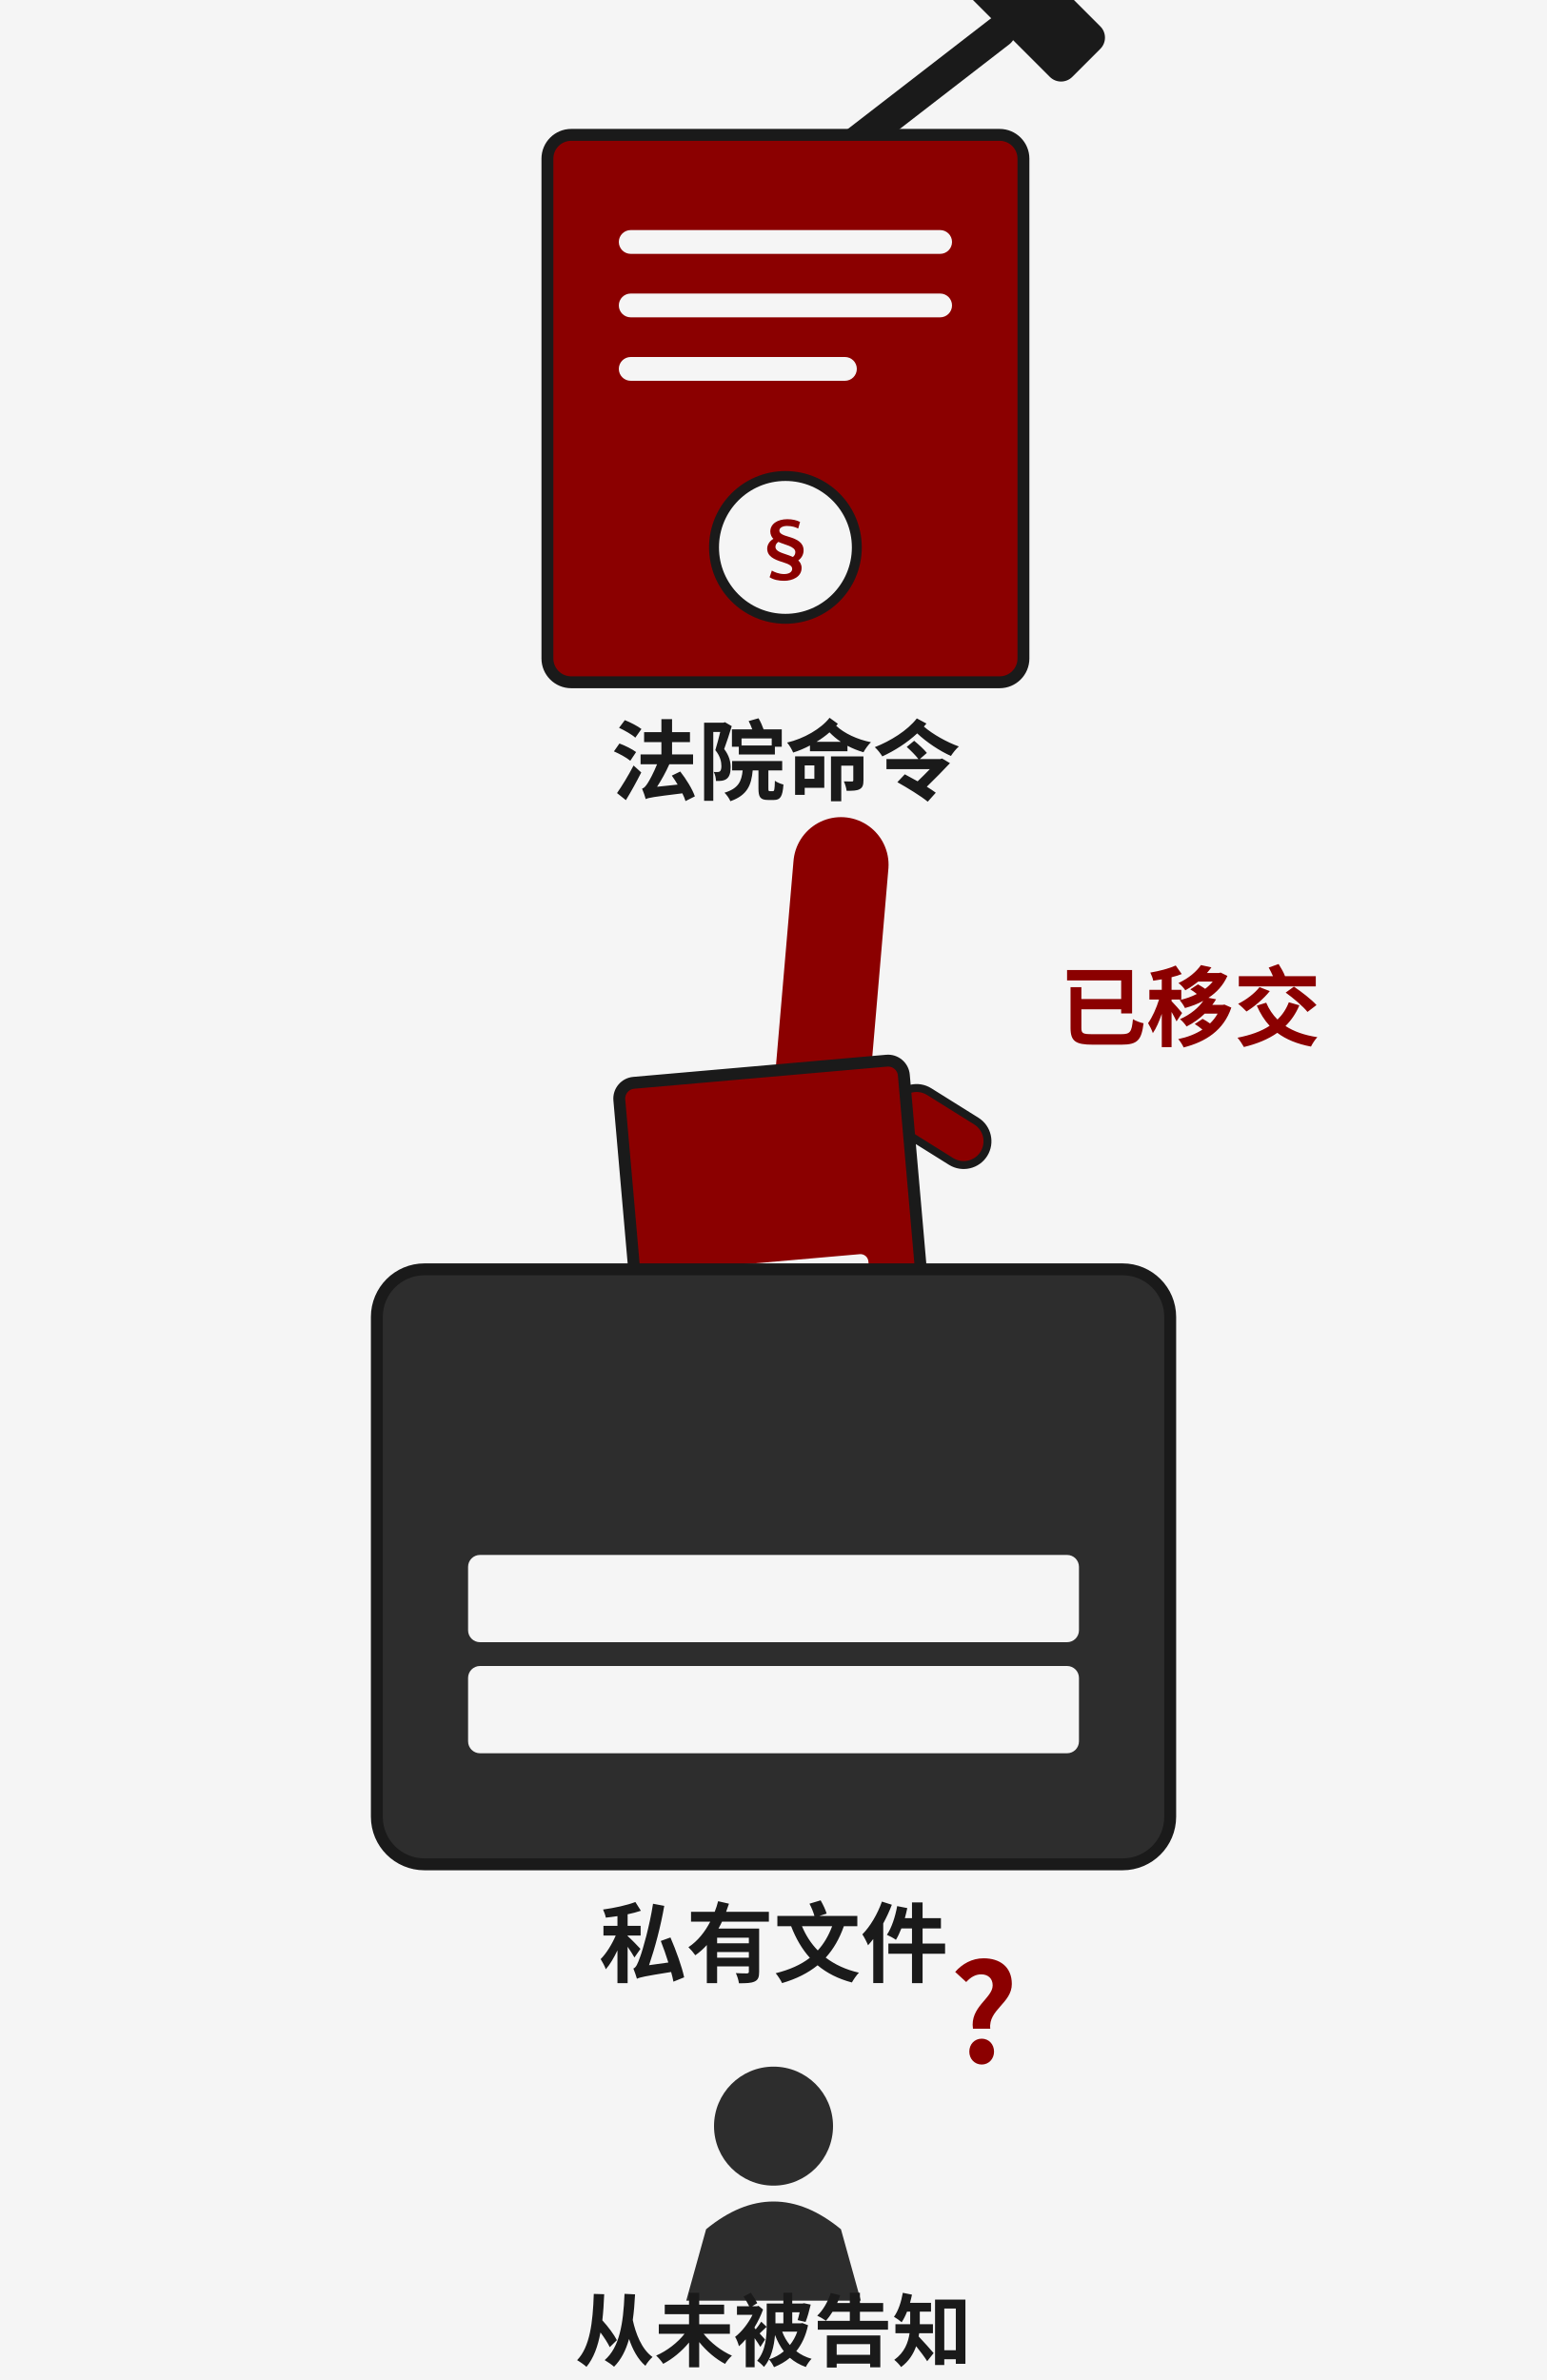
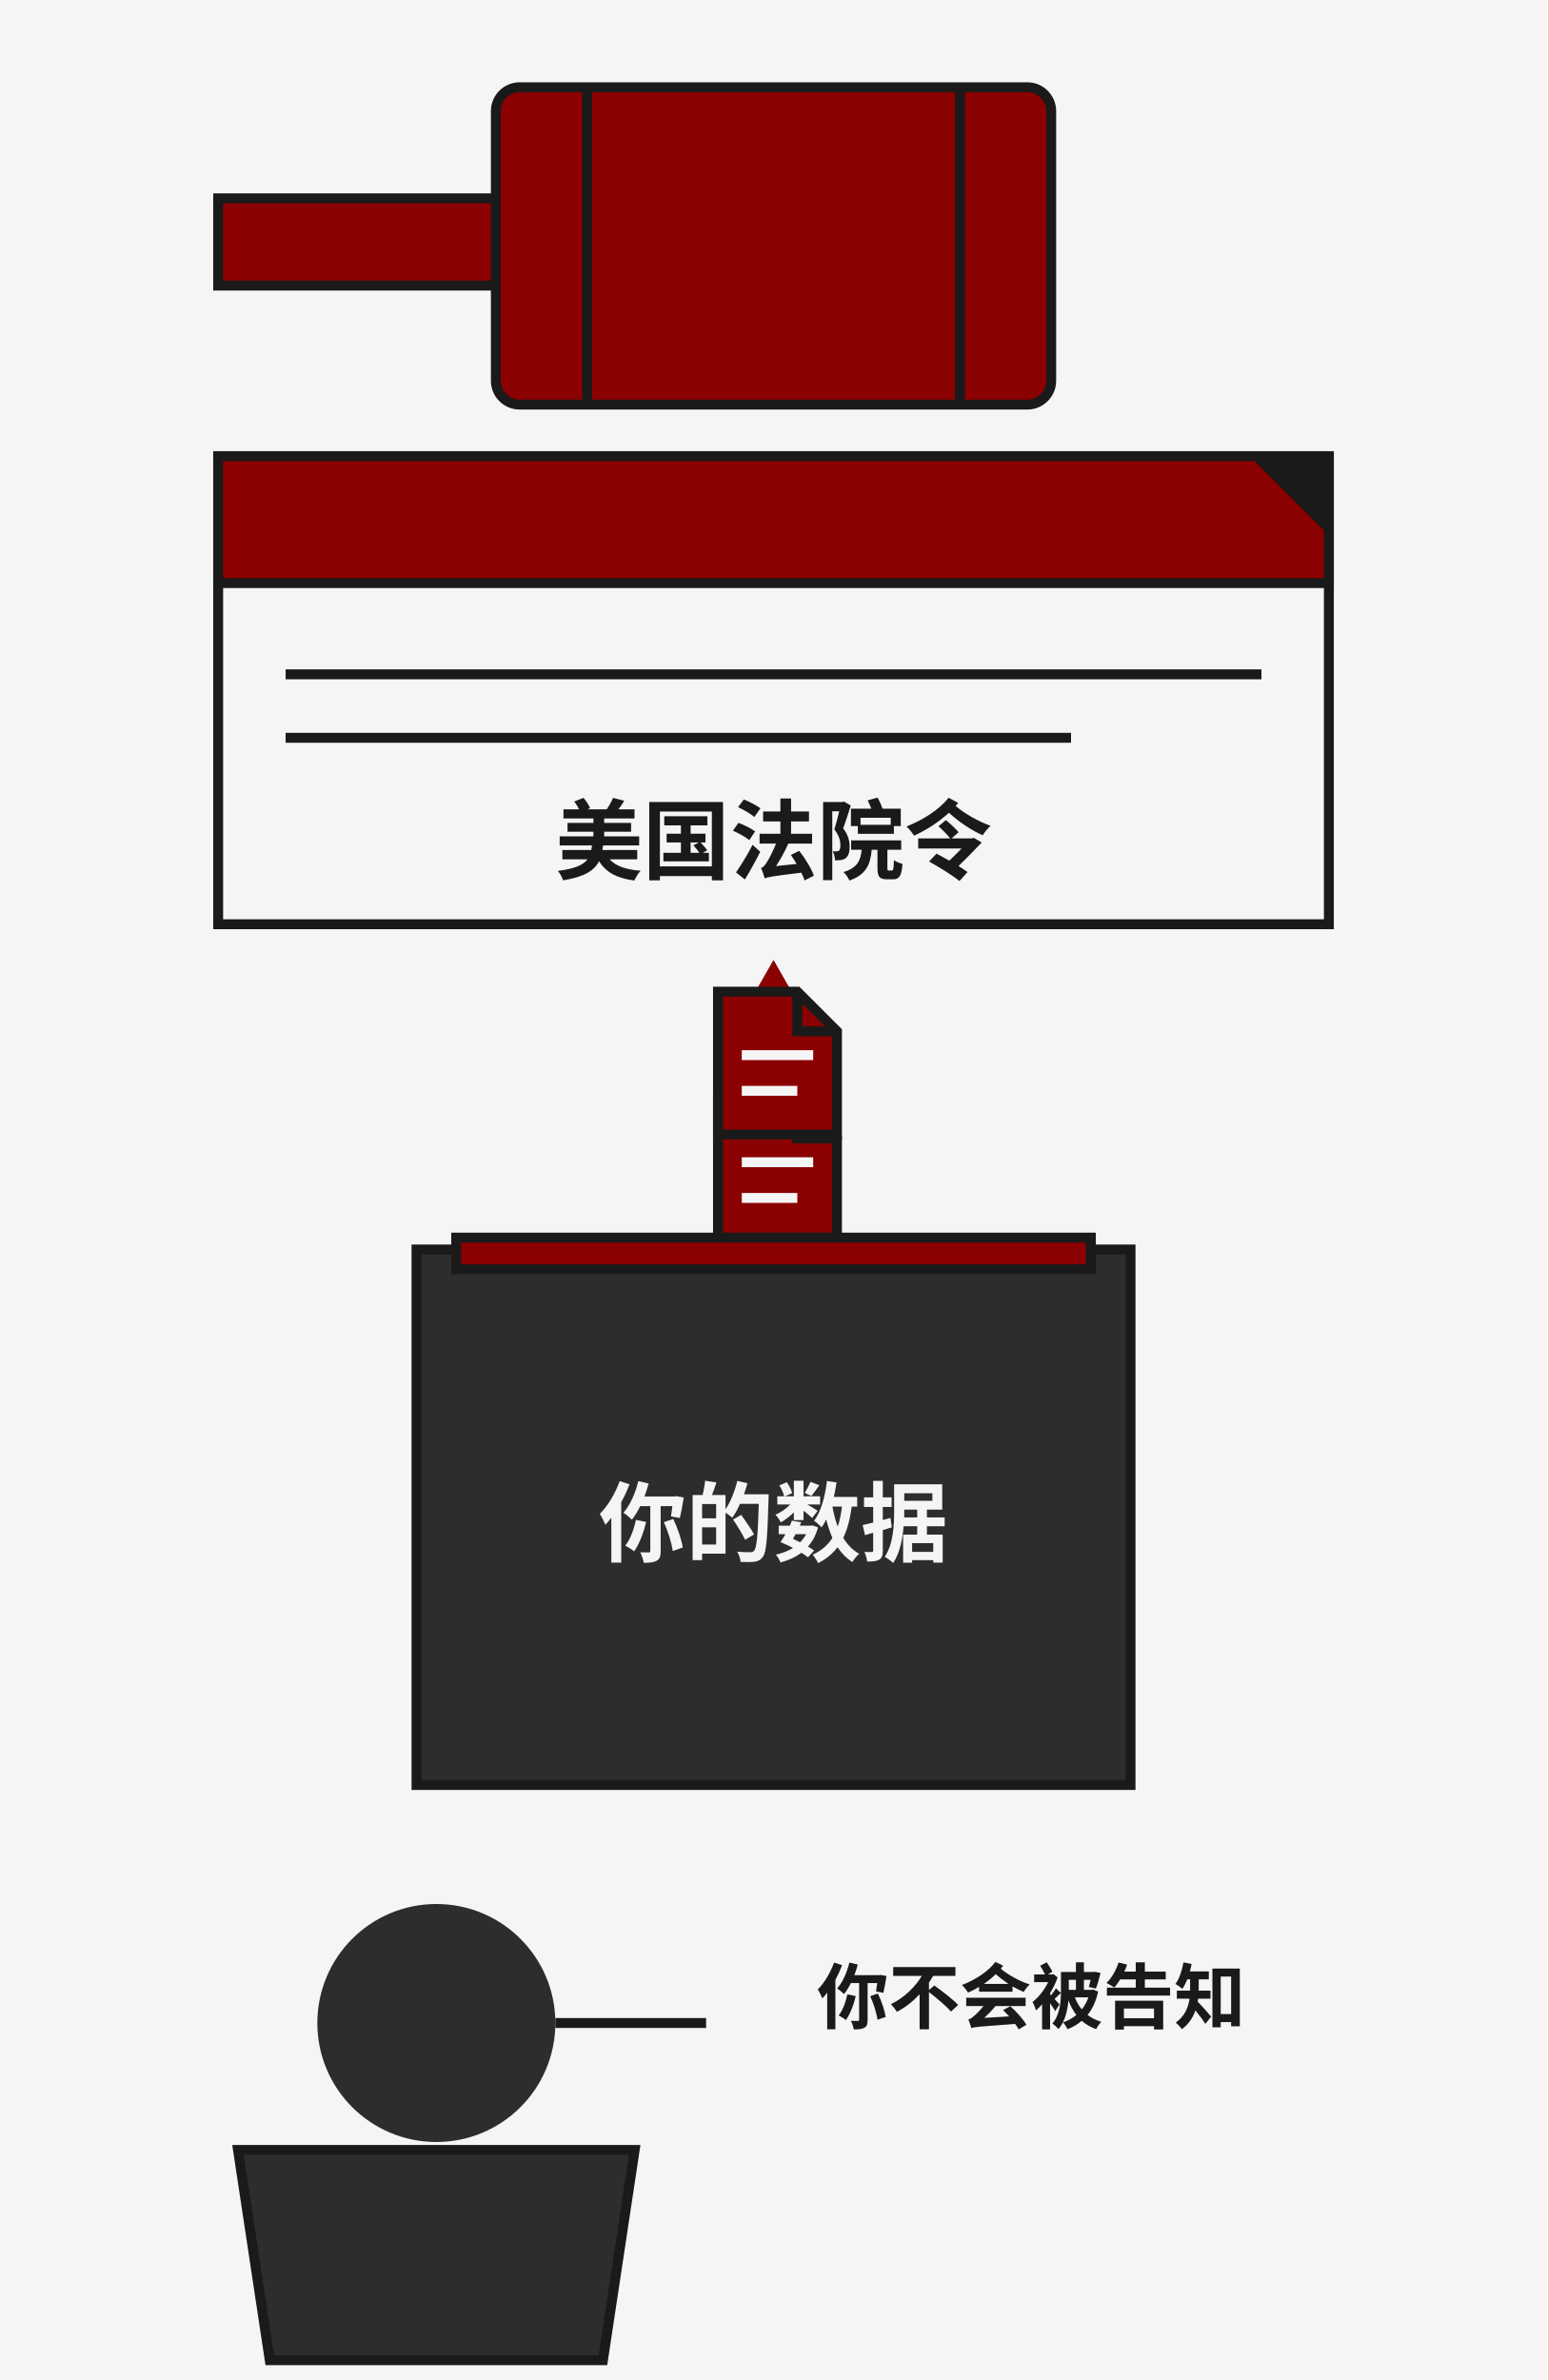
- <svg xmlns="http://www.w3.org/2000/svg" viewBox="0 0 390 600" width="390" height="600" role="img" aria-label="A court order forces a cloud company to hand over your private files while the owner is never told." font-family="'PingFang SC', 'Microsoft YaHei', 'Noto Sans CJK SC', sans-serif">
-   <rect x="0" y="0" width="390" height="600" fill="#f5f5f5" />
-   <line x1="208" y1="42" x2="252" y2="8" stroke="#1a1a1a" stroke-width="8" stroke-linecap="round" />
-   <rect x="238" y="-8" width="42" height="18" rx="4" fill="#1a1a1a" transform="rotate(45 259 1)" />
-   <rect x="196" y="38" width="40" height="10" rx="2" fill="#1a1a1a" />
-   <rect x="138" y="34" width="120" height="138" rx="6" fill="#8b0000" stroke="#1a1a1a" stroke-width="3" />
-   <rect x="156" y="58" width="84" height="6" rx="3" fill="#f5f5f5" />
-   <rect x="156" y="74" width="84" height="6" rx="3" fill="#f5f5f5" />
-   <rect x="156" y="90" width="60" height="6" rx="3" fill="#f5f5f5" />
-   <circle cx="198" cy="138" r="18" fill="#f5f5f5" stroke="#1a1a1a" stroke-width="2.5" />
-   <text x="198" y="145" font-family="'PingFang SC', 'Microsoft YaHei', 'Noto Sans CJK SC', sans-serif" font-size="18" font-weight="bold" fill="#8b0000" text-anchor="middle">§</text>
-   <text x="198" y="200" font-family="'PingFang SC', 'Microsoft YaHei', 'Noto Sans CJK SC', sans-serif" font-size="22" font-weight="bold" fill="#1a1a1a" text-anchor="middle">法院命令</text>
-   <line x1="212" y1="218" x2="206" y2="288" stroke="#8b0000" stroke-width="24" stroke-linecap="round" />
-   <ellipse cx="205" cy="296" rx="25" ry="19" fill="#8b0000" stroke="#1a1a1a" stroke-width="2.5" />
-   <rect x="168" y="302" width="11" height="30" rx="5" fill="#8b0000" stroke="#1a1a1a" stroke-width="2" />
-   <rect x="182" y="306" width="11" height="32" rx="5" fill="#8b0000" stroke="#1a1a1a" stroke-width="2" />
-   <rect x="196" y="306" width="11" height="32" rx="5" fill="#8b0000" stroke="#1a1a1a" stroke-width="2" />
-   <rect x="210" y="303" width="11" height="30" rx="5" fill="#8b0000" stroke="#1a1a1a" stroke-width="2" />
-   <rect x="224" y="278" width="26" height="12" rx="6" fill="#8b0000" stroke="#1a1a1a" stroke-width="2" transform="rotate(32 237 284)" />
-   <g transform="rotate(-5 196 320)">
-     <rect x="160" y="270" width="72" height="100" rx="4" fill="#8b0000" stroke="#1a1a1a" stroke-width="3" />
-     <rect x="173" y="318" width="46" height="5" rx="2" fill="#f5f5f5" />
-     <rect x="173" y="332" width="46" height="5" rx="2" fill="#f5f5f5" />
-     <rect x="173" y="346" width="34" height="5" rx="2" fill="#f5f5f5" />
+ <svg xmlns="http://www.w3.org/2000/svg" viewBox="0 0 390 600" width="390" height="600" role="img" aria-label="A US court order at the top pulls red files up out of your dark data box while you stand at the bottom facing away and are never told." font-family="'PingFang SC', 'Microsoft YaHei', 'Noto Sans CJK SC', sans-serif">
+   <rect width="390" height="600" fill="#f5f5f5" />
+   <rect x="55" y="50" width="80" height="22" fill="#8b0000" stroke="#1a1a1a" stroke-width="2.5" />
+   <rect x="125" y="22" width="140" height="80" fill="#8b0000" stroke="#1a1a1a" stroke-width="2.5" rx="6" />
+   <line x1="148" y1="22" x2="148" y2="102" stroke="#1a1a1a" stroke-width="2.5" />
+   <line x1="242" y1="22" x2="242" y2="102" stroke="#1a1a1a" stroke-width="2.5" />
+   <rect x="55" y="115" width="280" height="118" fill="#f5f5f5" stroke="#1a1a1a" stroke-width="2.5" />
+   <rect x="55" y="115" width="280" height="32" fill="#8b0000" stroke="#1a1a1a" stroke-width="2.5" />
+   <path d="M 315 115 L 335 115 L 335 135 Z" fill="#1a1a1a" />
+   <line x1="72" y1="170" x2="318" y2="170" stroke="#1a1a1a" stroke-width="2.5" />
+   <line x1="72" y1="186" x2="270" y2="186" stroke="#1a1a1a" stroke-width="2.5" />
+   <text x="195" y="220" font-family="'PingFang SC', 'Microsoft YaHei', 'Noto Sans CJK SC', sans-serif" font-size="22" font-weight="700" fill="#1a1a1a" text-anchor="middle">美国法院令</text>
+   <path d="M 195 310 L 195 252" fill="none" stroke="#8b0000" stroke-width="4" stroke-dasharray="8,5" />
+   <polygon points="195,242 187,256 203,256" fill="#8b0000" />
+   <g transform="translate(195, 295)">
+     <path d="M -14 -18 L 6 -18 L 16 -8 L 16 18 L -14 18 Z" fill="#8b0000" stroke="#1a1a1a" stroke-width="2.5" />
+     <path d="M 6 -18 L 6 -8 L 16 -8" fill="none" stroke="#1a1a1a" stroke-width="2.5" />
+     <line x1="-8" y1="-2" x2="10" y2="-2" stroke="#f5f5f5" stroke-width="2.5" />
+     <line x1="-8" y1="7" x2="6" y2="7" stroke="#f5f5f5" stroke-width="2.5" />
  </g>
-   <text x="300" y="262" font-family="'PingFang SC', 'Microsoft YaHei', 'Noto Sans CJK SC', sans-serif" font-size="22" font-weight="bold" fill="#8b0000" text-anchor="middle">已移交</text>
-   <rect x="95" y="320" width="200" height="150" rx="12" fill="#2d2d2d" stroke="#1a1a1a" stroke-width="3" />
-   <rect x="118" y="420" width="154" height="22" rx="3" fill="#f5f5f5" />
-   <rect x="118" y="392" width="154" height="22" rx="3" fill="#f5f5f5" />
-   <text x="195" y="498" font-family="'PingFang SC', 'Microsoft YaHei', 'Noto Sans CJK SC', sans-serif" font-size="22" font-weight="bold" fill="#1a1a1a" text-anchor="middle">私有文件</text>
-   <text x="248" y="520" font-family="'PingFang SC', 'Microsoft YaHei', 'Noto Sans CJK SC', sans-serif" font-size="34" font-weight="bold" fill="#8b0000" text-anchor="middle">?</text>
-   <circle cx="195" cy="536" r="15" fill="#2d2d2d" />
-   <path d="M173 580 L178 562 Q195 548 212 562 L217 580 Z" fill="#2d2d2d" />
-   <text x="195" y="595" font-family="'PingFang SC', 'Microsoft YaHei', 'Noto Sans CJK SC', sans-serif" font-size="20" font-weight="bold" fill="#1a1a1a" text-anchor="middle">从未被告知</text>
+   <g transform="translate(195, 268)">
+     <path d="M -14 -18 L 6 -18 L 16 -8 L 16 18 L -14 18 Z" fill="#8b0000" stroke="#1a1a1a" stroke-width="2.5" />
+     <path d="M 6 -18 L 6 -8 L 16 -8" fill="none" stroke="#1a1a1a" stroke-width="2.5" />
+     <line x1="-8" y1="-2" x2="10" y2="-2" stroke="#f5f5f5" stroke-width="2.5" />
+     <line x1="-8" y1="7" x2="6" y2="7" stroke="#f5f5f5" stroke-width="2.5" />
+   </g>
+   <rect x="105" y="315" width="180" height="135" fill="#2d2d2d" stroke="#1a1a1a" stroke-width="2.5" />
+   <rect x="115" y="312" width="160" height="8" fill="#8b0000" stroke="#1a1a1a" stroke-width="2.5" />
+   <text x="195" y="392" font-family="'PingFang SC', 'Microsoft YaHei', 'Noto Sans CJK SC', sans-serif" font-size="22" font-weight="700" fill="#f5f5f5" text-anchor="middle">你的数据</text>
+   <text x="260" y="510" font-family="'PingFang SC', 'Microsoft YaHei', 'Noto Sans CJK SC', sans-serif" font-size="18" font-weight="700" fill="#1a1a1a" text-anchor="middle">你不会被告知</text>
+   <line x1="178" y1="510" x2="140" y2="510" stroke="#1a1a1a" stroke-width="2.5" />
+   <circle cx="110" cy="510" r="30" fill="#2d2d2d" />
+   <path d="M 60 542 L 160 542 L 152 595 L 68 595 Z" fill="#2d2d2d" stroke="#1a1a1a" stroke-width="2.5" />
</svg>
